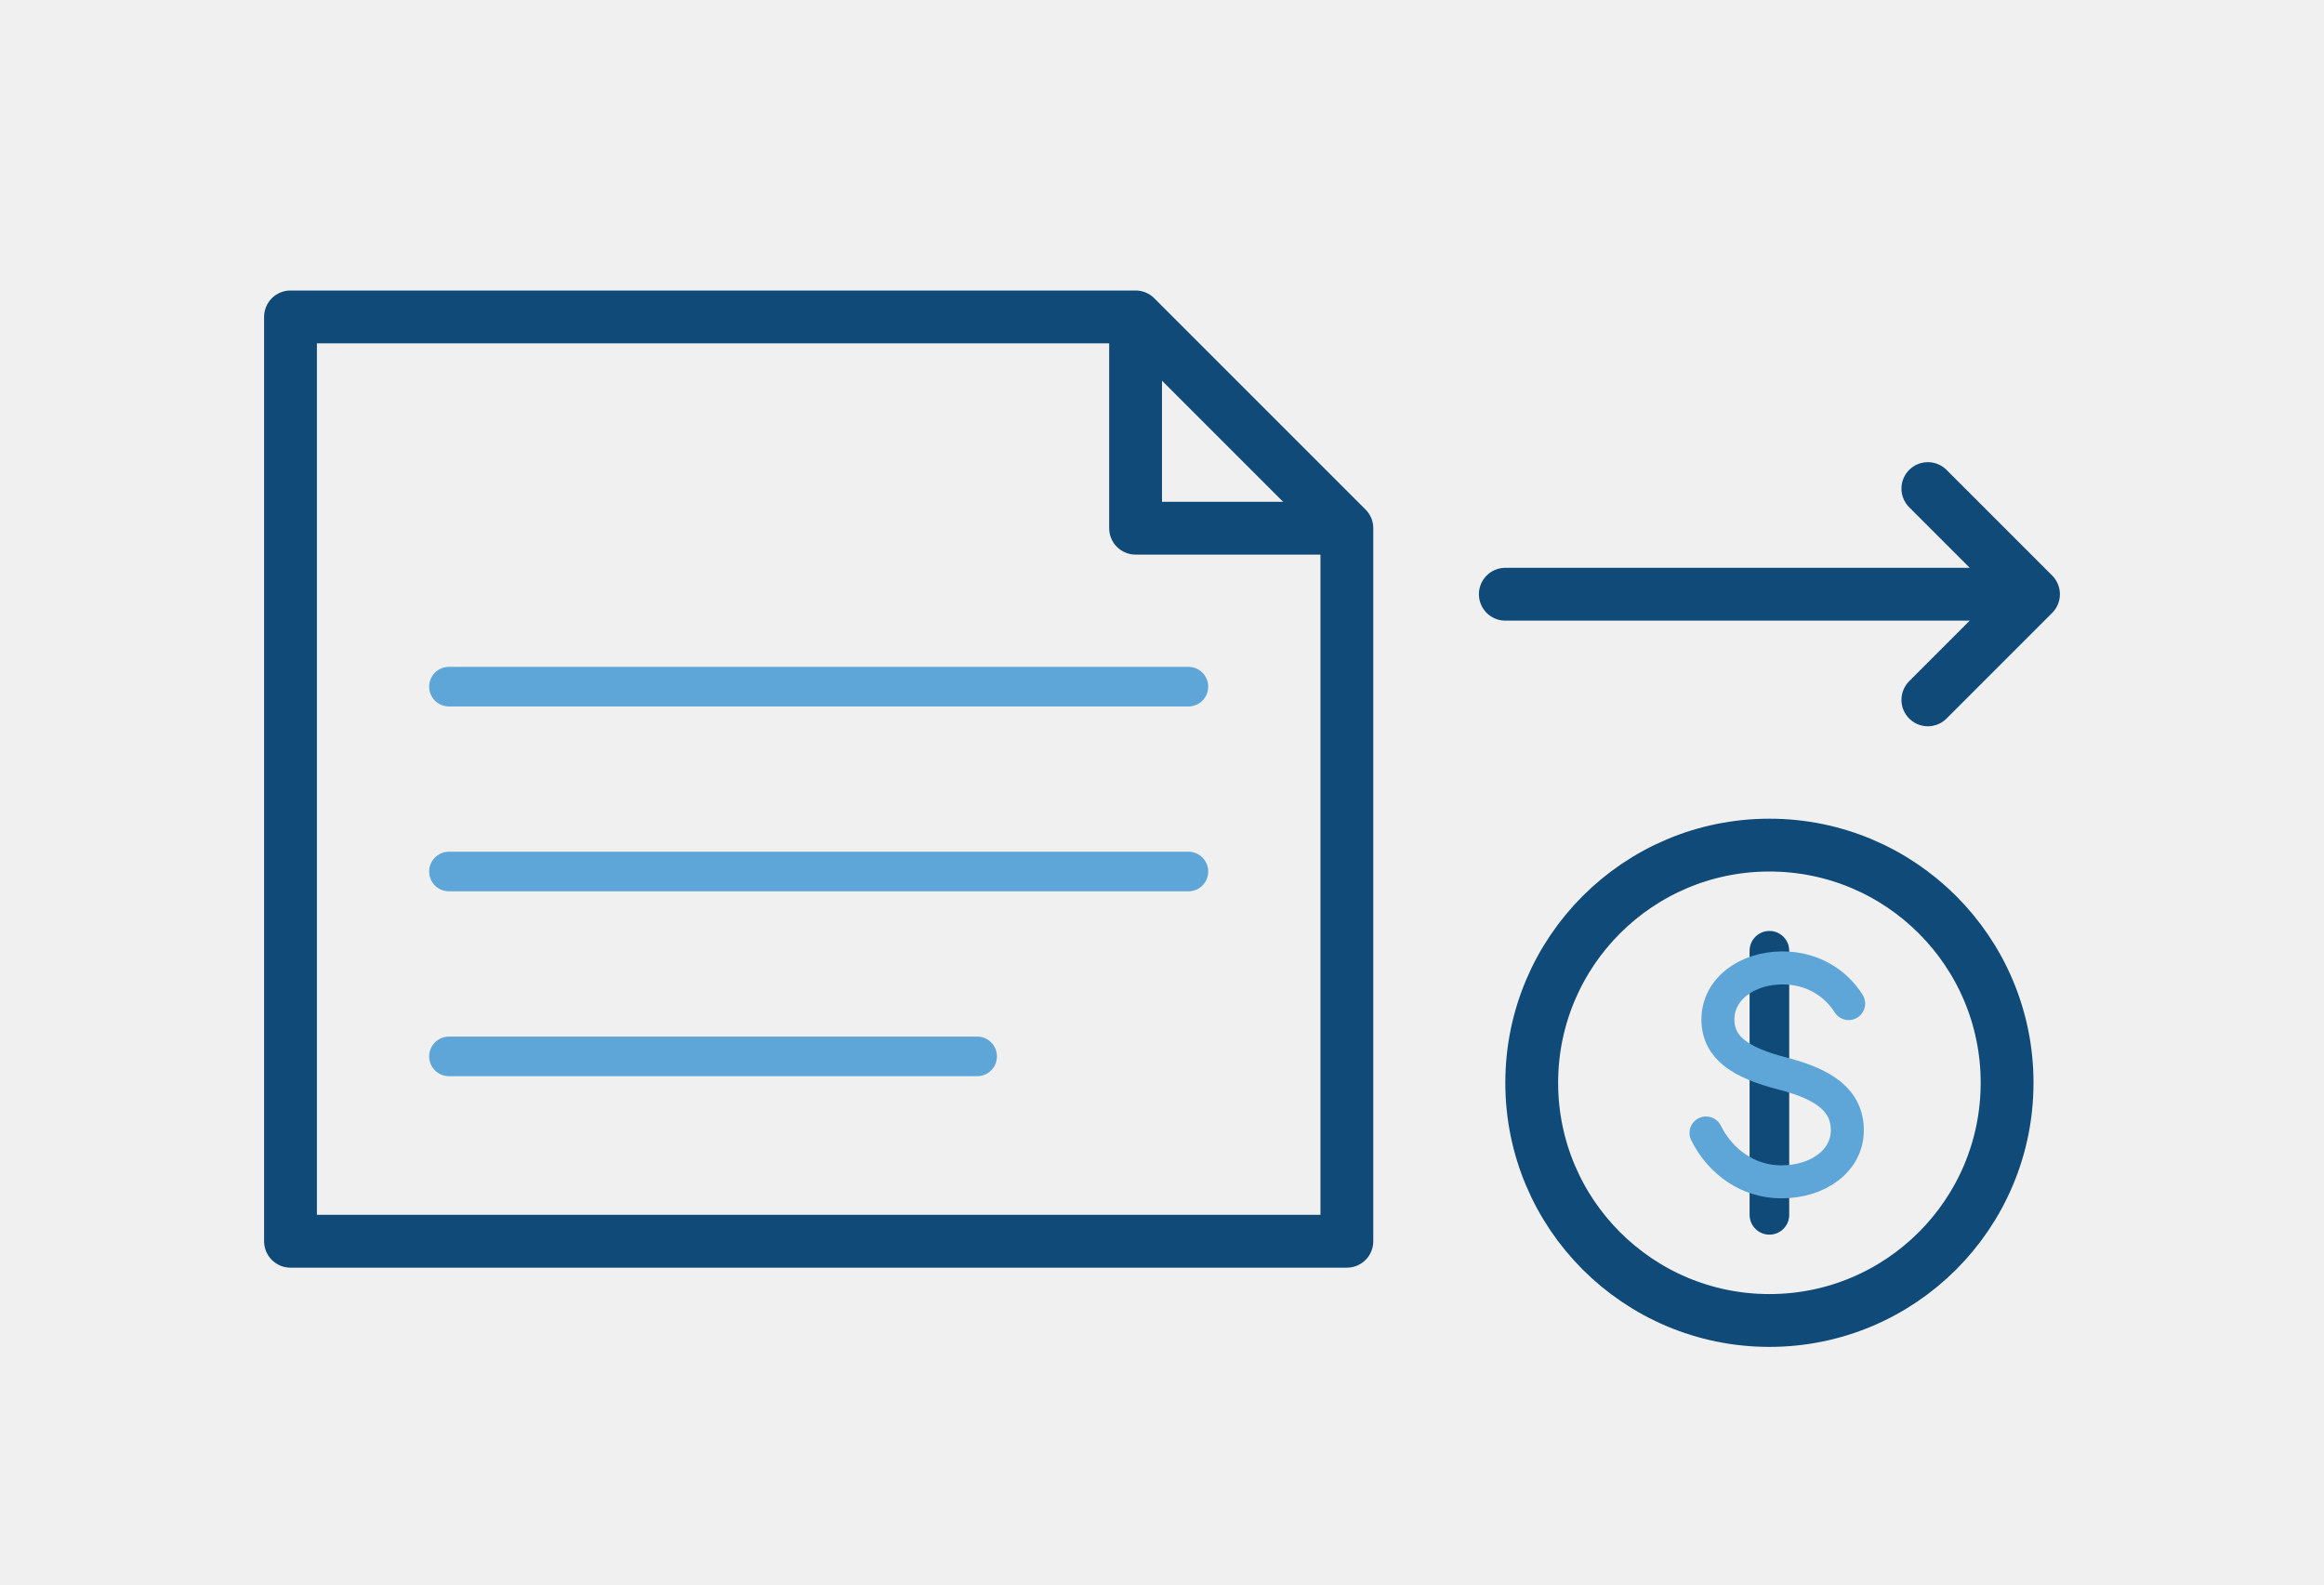
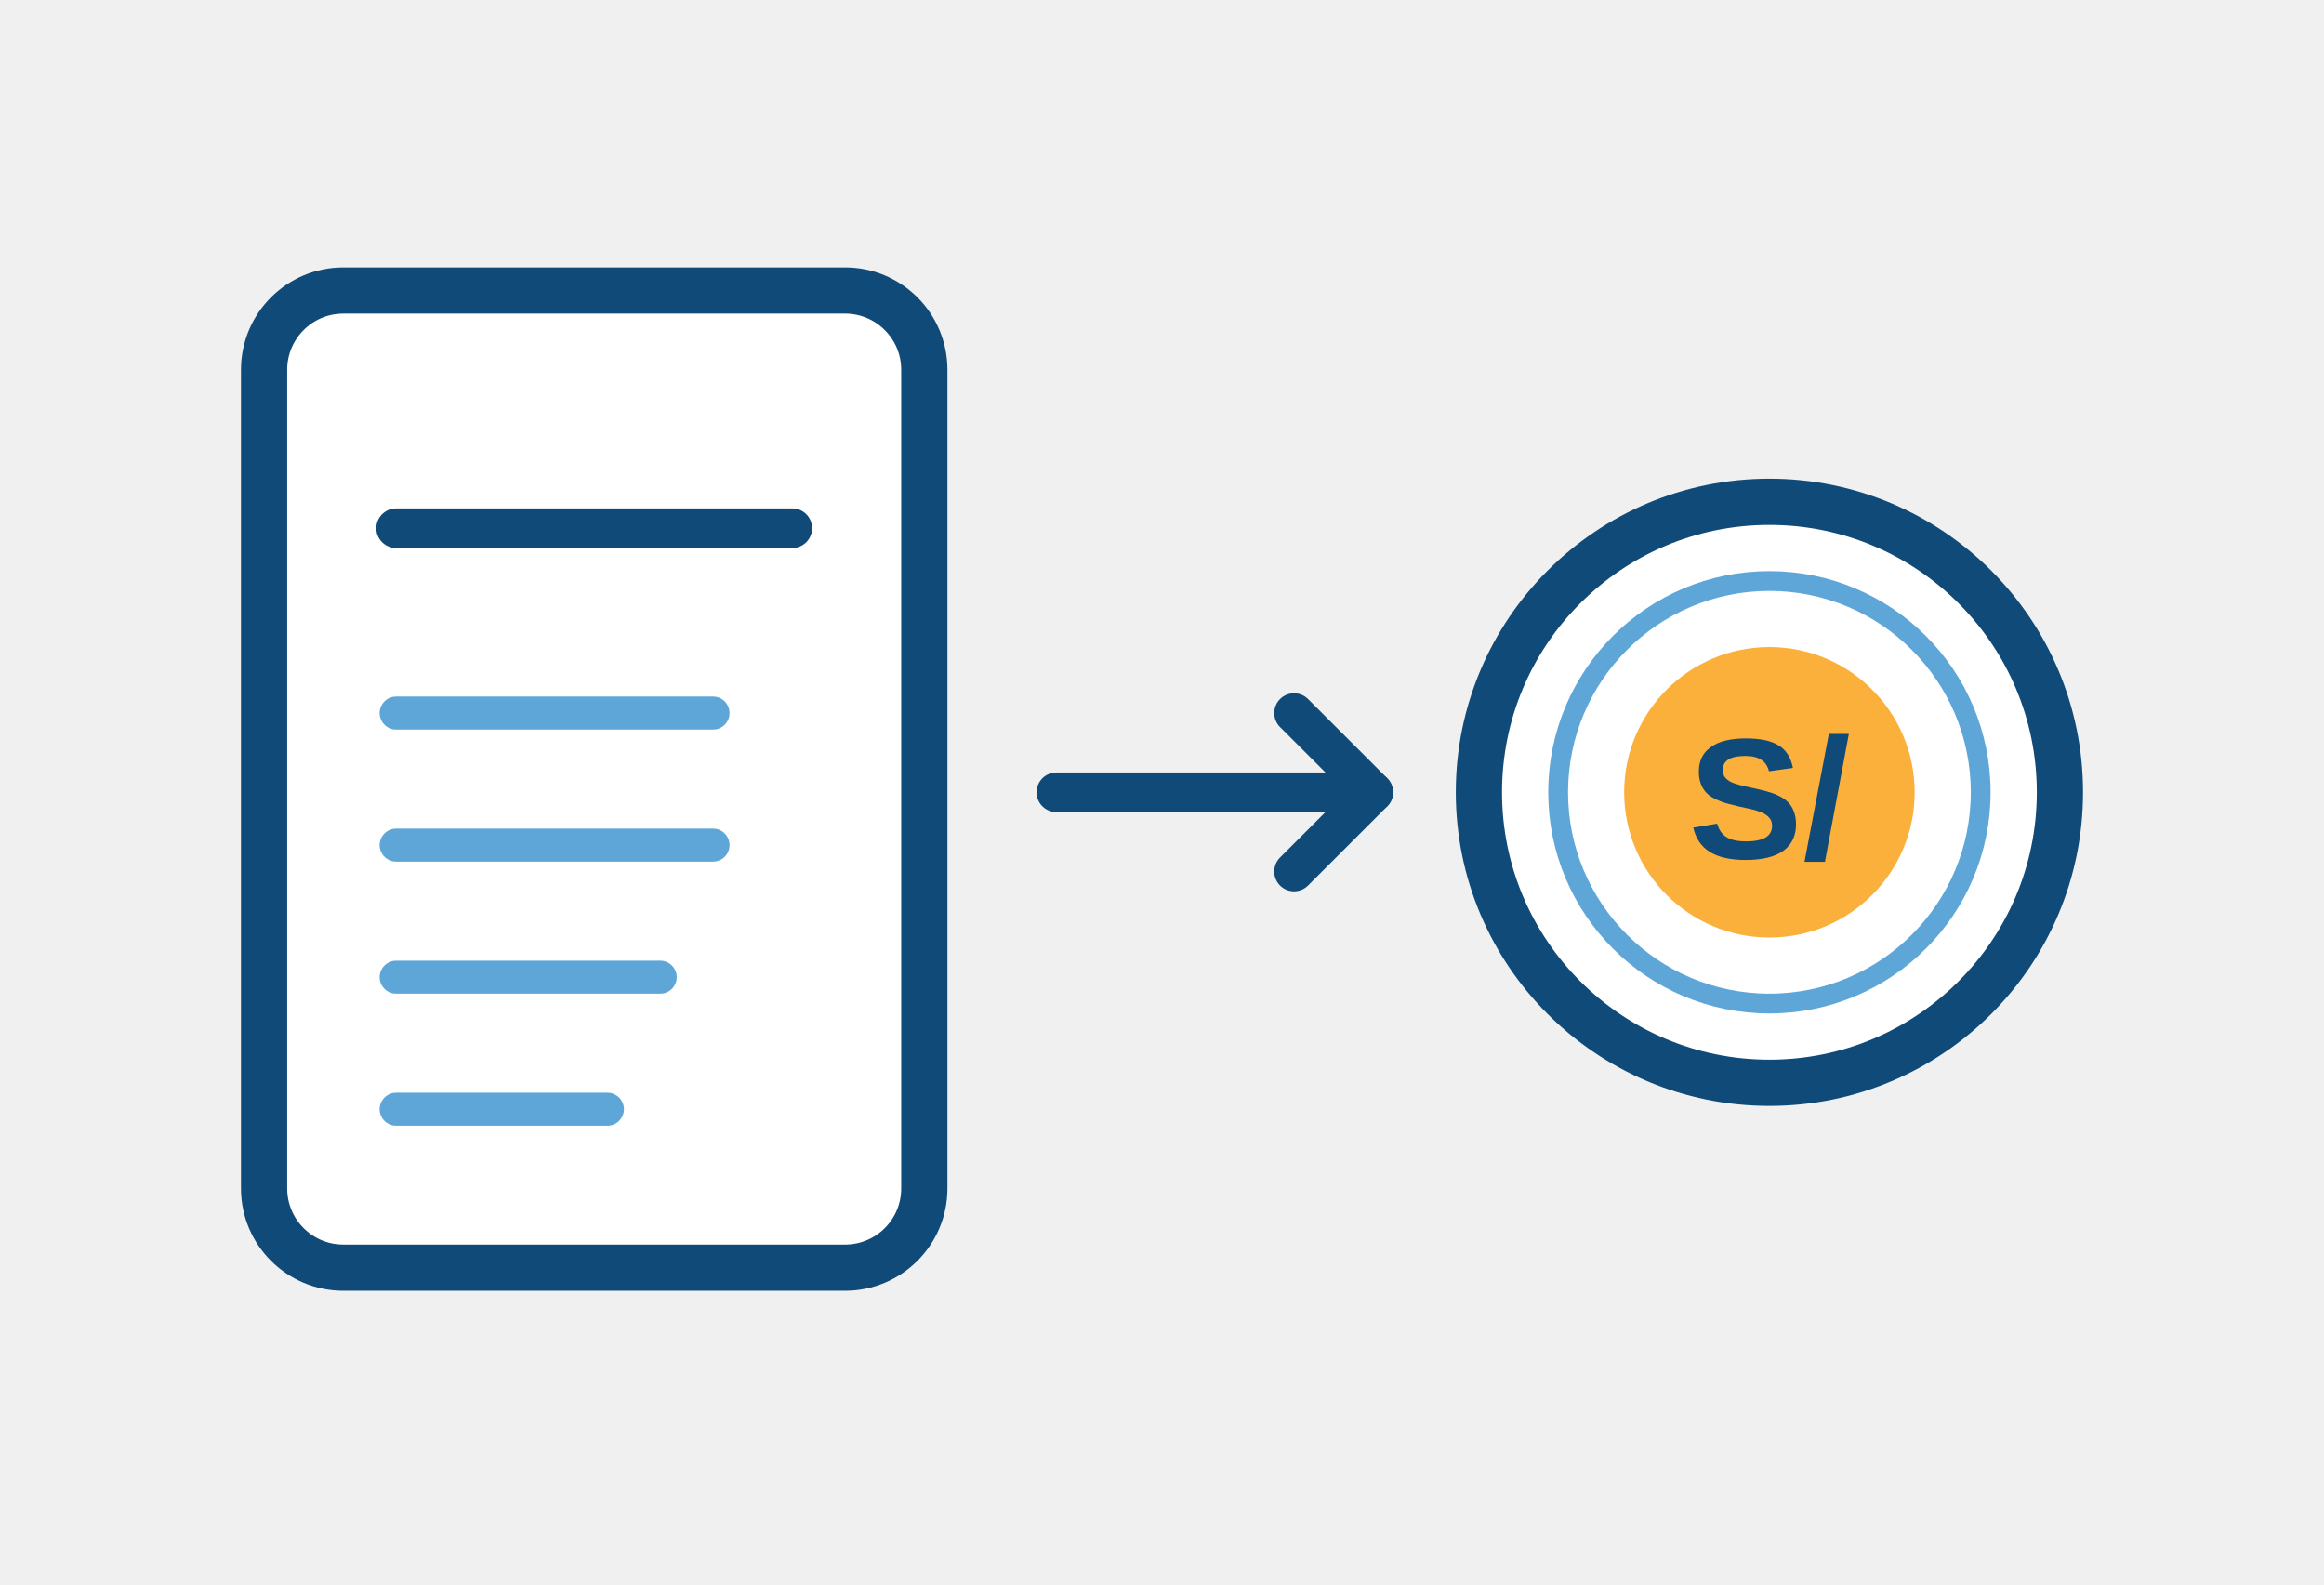
<svg xmlns="http://www.w3.org/2000/svg" width="176" height="120" viewBox="0 0 176 120" fill="none">
-   <path d="M22 24H86L102 40V94H22V24Z" stroke="#0F4A78" stroke-width="4" stroke-linejoin="round" />
-   <path d="M86 24V40H102" stroke="#0F4A78" stroke-width="4" stroke-linejoin="round" />
-   <path d="M34 52H90M34 66H90M34 80H74" stroke="#5FA6D8" stroke-width="3" stroke-linecap="round" />
-   <path d="M114 45H154M146 37L154 45L146 53" stroke="#0F4A78" stroke-width="4" stroke-linecap="round" stroke-linejoin="round" />
-   <circle cx="134" cy="82" r="18" stroke="#0F4A78" stroke-width="4" />
-   <path d="M134 72V92" stroke="#0F4A78" stroke-width="3" stroke-linecap="round" />
-   <path d="M140 76C139 74.4 137.2 73.3 135 73.3C132.3 73.3 130.1 74.9 130.1 77.2C130.1 79.4 131.9 80.5 135 81.3C138.1 82.1 139.9 83.3 139.9 85.6C139.9 87.9 137.7 89.5 134.9 89.5C132.4 89.5 130.3 88 129.2 85.8" stroke="#5FA6D8" stroke-width="2.5" stroke-linecap="round" />
+   <rect x="20" y="22" width="50" height="74" rx="6" fill="#ffffff" stroke="#0F4A78" stroke-width="3.5" />
+   <path d="M30 40H60" stroke="#0F4A78" stroke-width="3" stroke-linecap="round" />
+   <path d="M30 54H54" stroke="#5FA6D8" stroke-width="2.5" stroke-linecap="round" />
+   <path d="M30 64H54" stroke="#5FA6D8" stroke-width="2.5" stroke-linecap="round" />
+   <path d="M30 74H50" stroke="#5FA6D8" stroke-width="2.5" stroke-linecap="round" />
+   <path d="M30 84H46" stroke="#5FA6D8" stroke-width="2.5" stroke-linecap="round" />
+   <path d="M80 60H104" stroke="#0F4A78" stroke-width="3" stroke-linecap="round" />
+   <path d="M98 54L104 60L98 66" stroke="#0F4A78" stroke-width="3" stroke-linecap="round" stroke-linejoin="round" />
+   <circle cx="134" cy="60" r="22" fill="#ffffff" stroke="#0F4A78" stroke-width="3.5" />
+   <circle cx="134" cy="60" r="16" stroke="#5FA6D8" stroke-width="1.5" />
+   <circle cx="134" cy="60" r="11" fill="#fbb03b" />
+   <text x="134" y="65" text-anchor="middle" font-family="Arial, Helvetica, sans-serif" font-size="13" font-weight="700" fill="#0F4A78">S/</text>
</svg>
